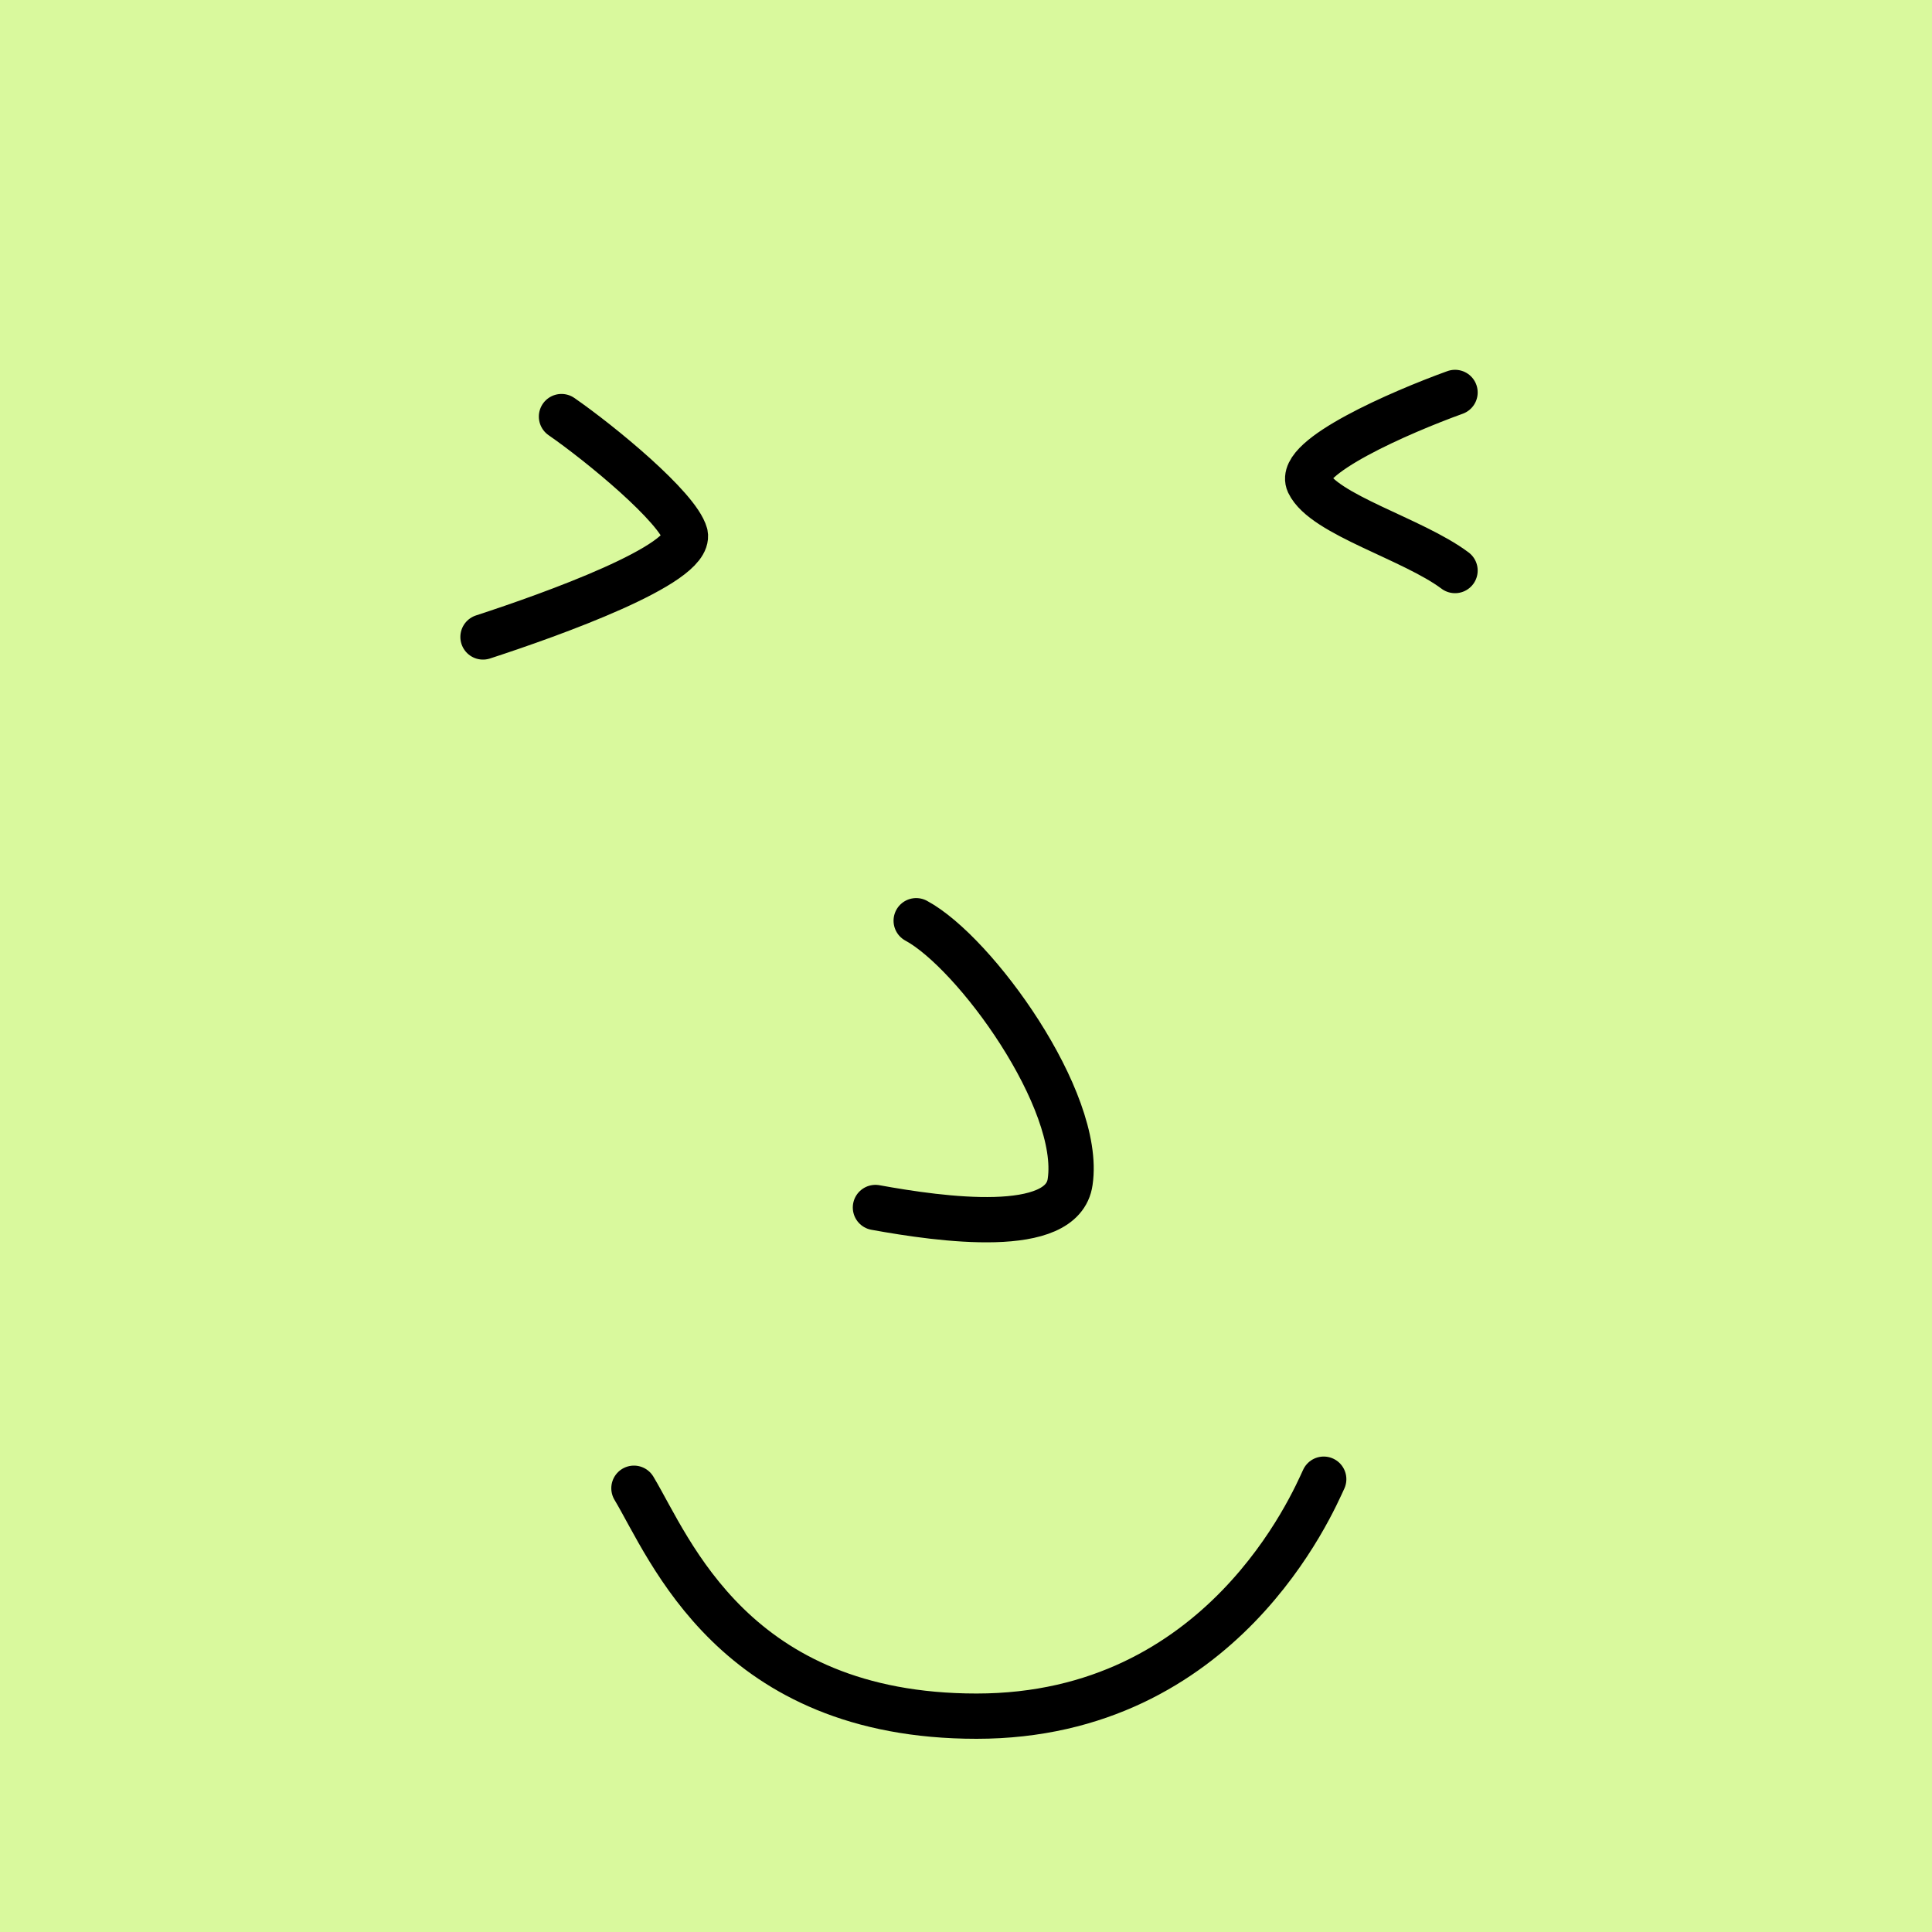
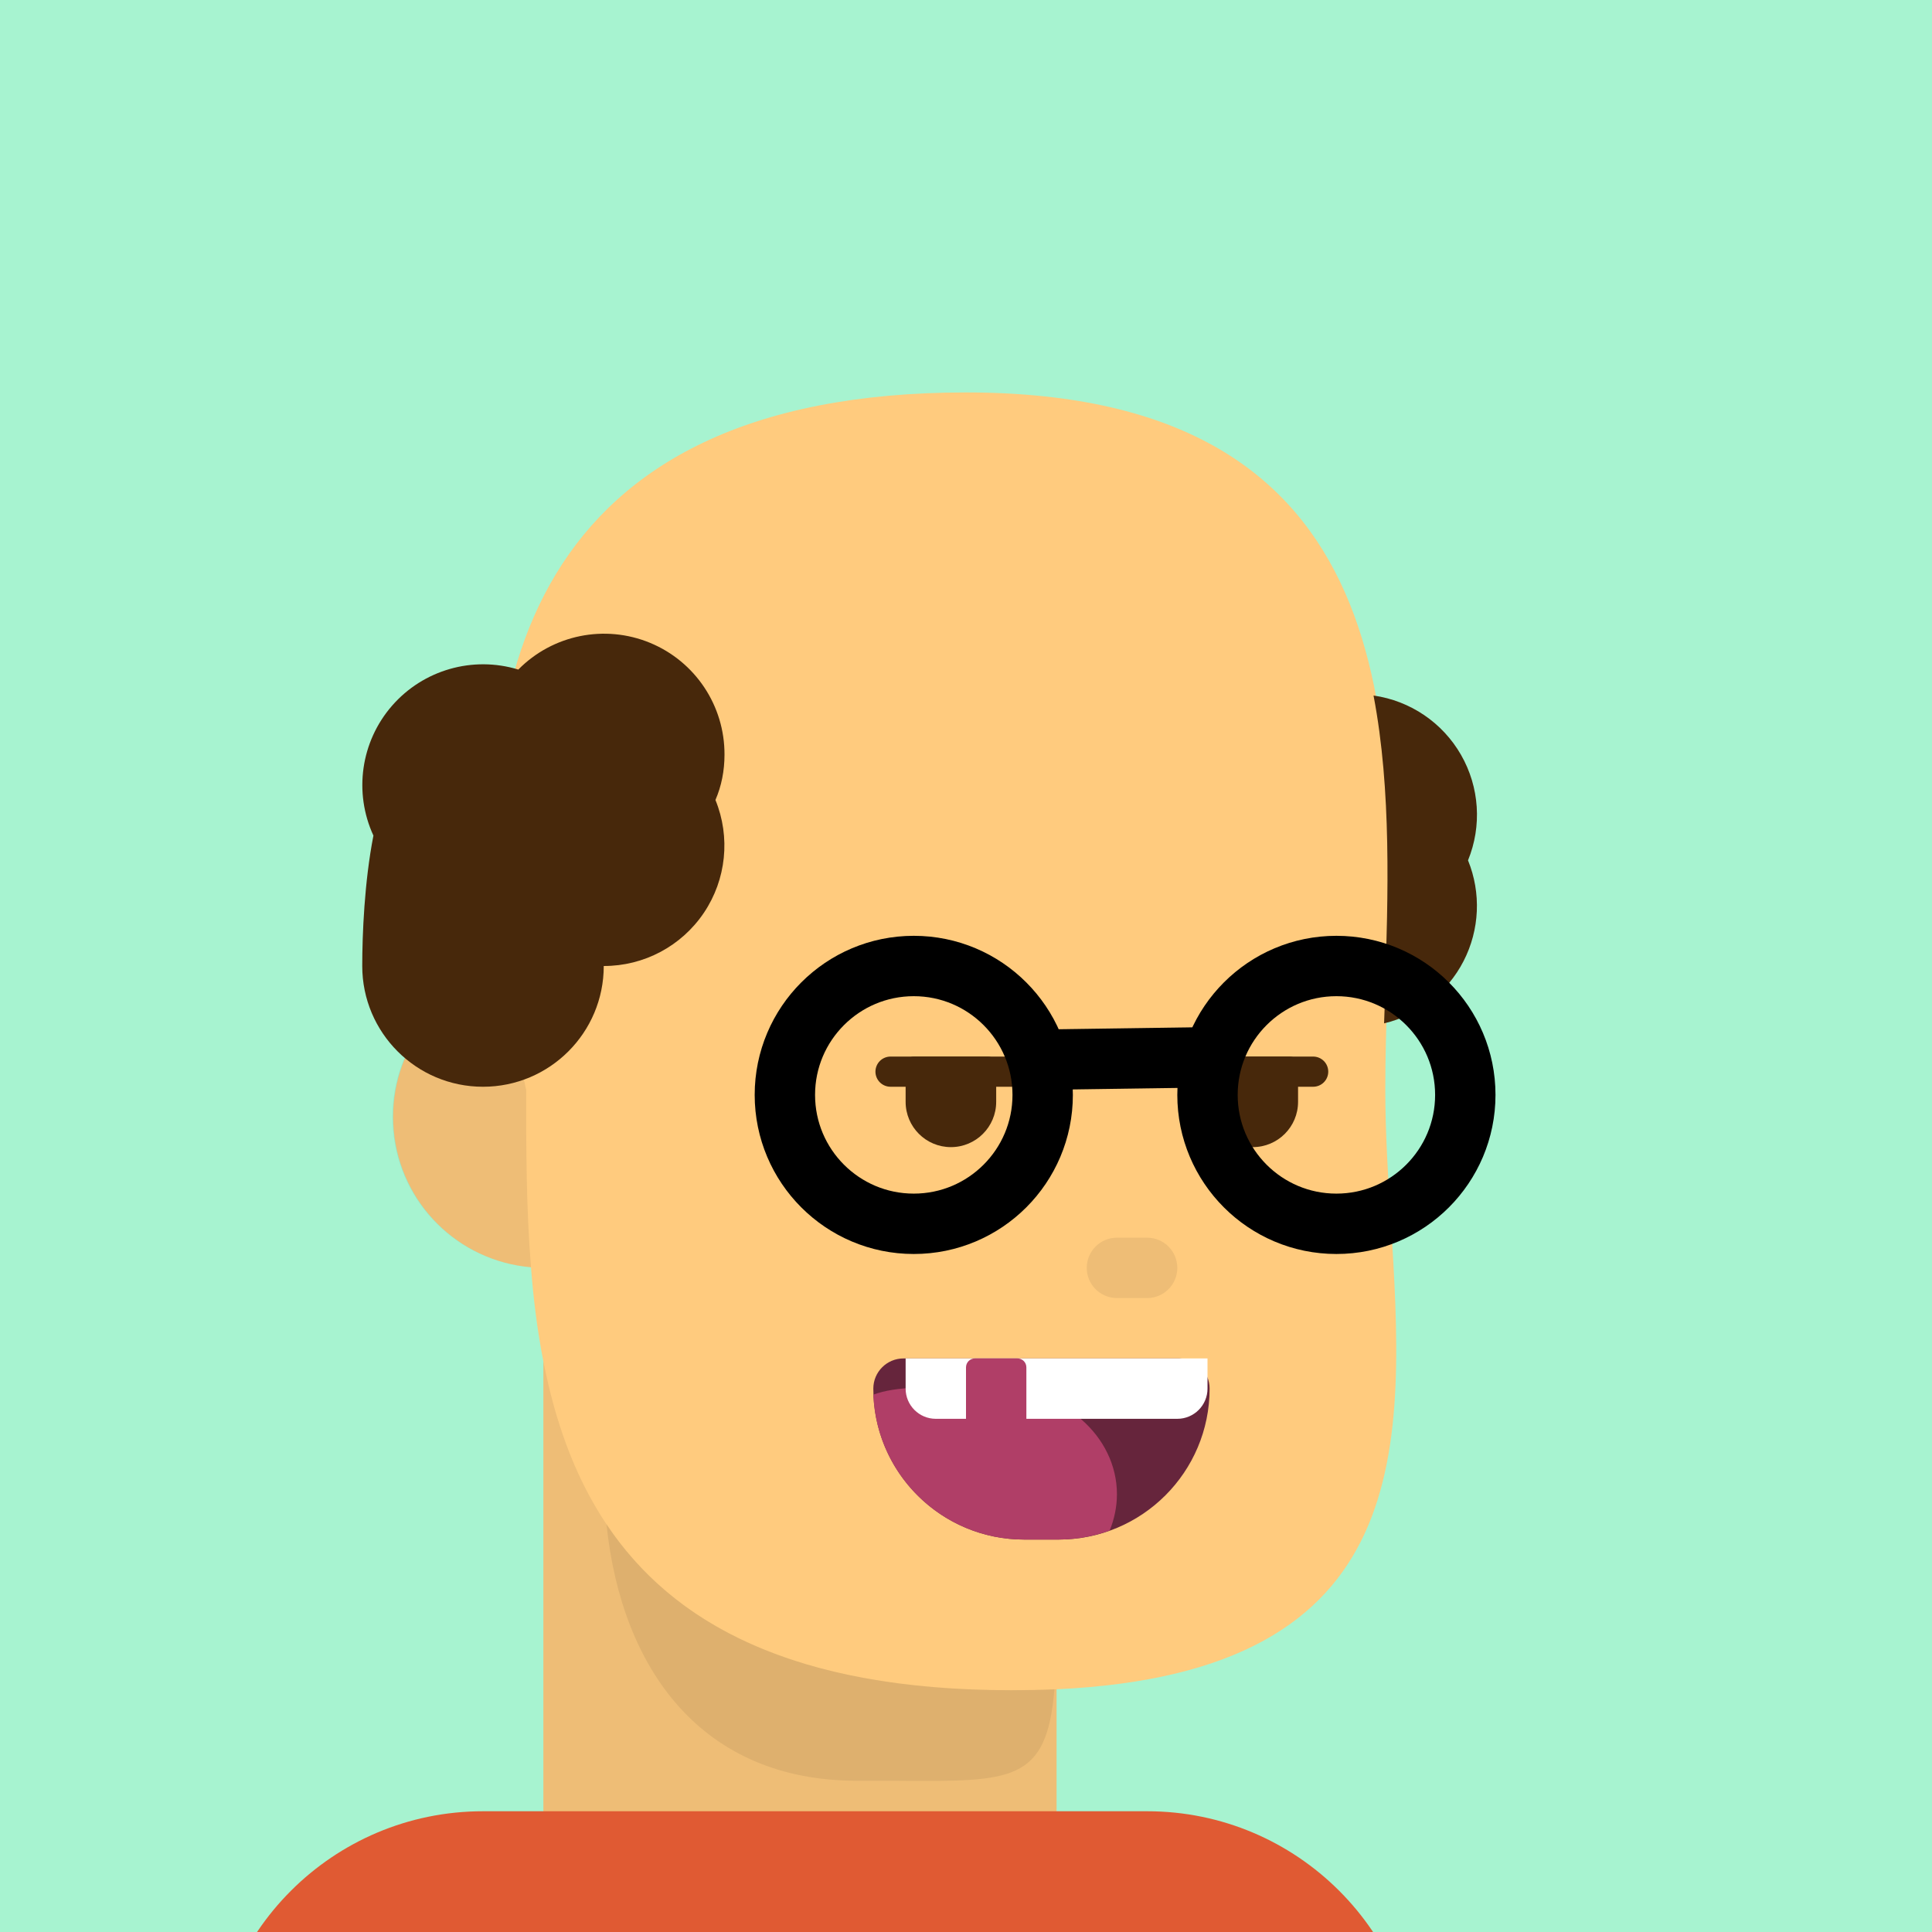
- <svg xmlns="http://www.w3.org/2000/svg" viewBox="0 0 128 128" fill="none" shape-rendering="auto" width="96" height="96">
+ <svg xmlns="http://www.w3.org/2000/svg" viewBox="0 0 64 64" fill="none" shape-rendering="auto" width="96" height="96">
  <mask id="viewboxMask">
-     <rect width="128" height="128" rx="0" ry="0" x="0" y="0" fill="#fff" />
+     <rect width="64" height="64" rx="0" ry="0" x="0" y="0" fill="#fff" />
  </mask>
  <g mask="url(#viewboxMask)">
-     <rect fill="#d9f99d" width="128" height="128" x="0" y="0" />
-     <g transform="translate(7 4)">
-       <path d="M30.2 23.6c2.6 1.8 7.7 6 8.2 7.8.4 2-8.8 5.3-13.4 6.8M89.4 22c-3.6 1.3-10.5 4.3-9.7 6 1 2.1 6.9 3.7 9.7 5.8" stroke="#000" stroke-width="3" stroke-linecap="round" stroke-linejoin="round" />
+     <rect fill="#a7f3d0" width="64" height="64" x="0" y="0" />
+     <path d="M46.07 40.4c.47 7.5.94 15-11.07 15.56v9.91S31.36 68 26.5 68c-4.86 0-8.5-3.48-8.5-3.48V45.1c-.2-1.02-.33-2.06-.41-3.12a5 5 0 0 1-.9-9.8C15.37 22.63 17.52 13 32 13c14.59 0 14.24 11.08 13.96 19.81-.04 1.15-.07 2.25-.07 3.29 0 1.4.09 2.86.18 4.3Z" fill="#ffcb7e" />
+     <path d="M17.59 41.98c-.16-1.97-.16-3.97-.16-5.88a46.7 46.7 0 0 1-.73-3.93 5 5 0 0 0 .89 9.81ZM18 45.1v19.42S21.64 68 26.5 68c4.86 0 8.5-2.13 8.5-2.13v-9.91c-.48.02-.98.03-1.5.03-10.79 0-14.34-4.95-15.5-10.9Z" fill="#000" fill-opacity=".07" />
+     <path d="M34.93 55.96c-.46.02-.93.03-1.43.03-7.25 0-11.23-2.23-13.41-5.5.5 4.82 3.16 8.5 8.3 8.5h1.36c3.8.03 4.92.04 5.18-3.03Z" fill="#000" fill-opacity=".07" />
+     <rect x="36" y="41" width="3" height="2" rx="1" fill="#000" fill-opacity=".07" />
+     <rect x="7" y="60" width="40" height="23" rx="9" fill="#e05a33" />
+     <path d="M24 25c0 .53-.1 1.04-.3 1.5A3.99 3.99 0 0 1 20 32a4 4 0 0 1-8 0c0-1.05.07-2.78.37-4.32a4 4 0 0 1 4.8-5.5A3.99 3.99 0 0 1 24 25ZM45.85 33.9a4 4 0 0 0 2.78-5.4 3.99 3.99 0 0 0-3.13-5.46c.6 3.14.48 6.61.38 9.78 0 .36-.02.72-.03 1.07Z" fill="#47280b" />
+     <g transform="translate(1)">
+       <path d="M27.93 46a1 1 0 0 1 1-1h9.14a1 1 0 0 1 1 1 5 5 0 0 1-5 5h-1.14a5 5 0 0 1-5-5Z" fill="#66253C" />
+       <path d="M35.76 50.7a5 5 0 0 1-1.69.3h-1.14a5 5 0 0 1-5-4.8c.77-.29 1.9-.25 3.02-.22L32 46c2.21 0 4 1.57 4 3.5 0 .42-.09.83-.24 1.2Z" fill="#B03E67" />
+       <path d="M29 45h10v1a1 1 0 0 1-1 1h-8a1 1 0 0 1-1-1v-1Z" fill="#fff" />
+       <path d="M31 45.3c0-.17.13-.3.3-.3h1.4c.17 0 .3.13.3.3v2.4a.3.3 0 0 1-.3.3h-1.4a.3.3 0 0 1-.3-.3v-2.4Z" fill="#B03E67" />
    </g>
-     <g transform="translate(47 46)">
-       <path d="M13.7 15c3.9 2.1 11 11.9 10.2 17.3-.5 3.6-8.5 2.5-12.9 1.7" stroke="#000" stroke-width="3" stroke-linecap="round" stroke-linejoin="round" />
+     <g transform="translate(0 -1)">
+       <path d="M43 37.5a1.5 1.5 0 0 1-3 0v-1.23c0-.15.12-.27.27-.27h2.46c.15 0 .27.12.27.27v1.23ZM33 37.5a1.5 1.5 0 0 1-3 0v-1.23c0-.15.12-.27.27-.27h2.46c.15 0 .27.12.27.27v1.23Z" fill="#47280b" />
+       <path stroke="#47280b" stroke-linecap="round" d="M29.5 36.5h4M39.5 36.5h4" />
    </g>
-     <g transform="translate(30 93)">
-       <path d="M12 5.6c2.4 4 6.6 15.1 22.7 15.1C51 20.7 57 6.5 57.7 5" stroke="#000" stroke-width="3" stroke-linecap="round" stroke-linejoin="round" />
+     <g stroke="#000" stroke-width="2">
+       <circle cx="30.27" cy="36.27" r="4.27" />
+       <circle cx="44.27" cy="36.27" r="4.27" />
+       <path d="m33.99 35.11 7-.1" />
    </g>
  </g>
</svg>
